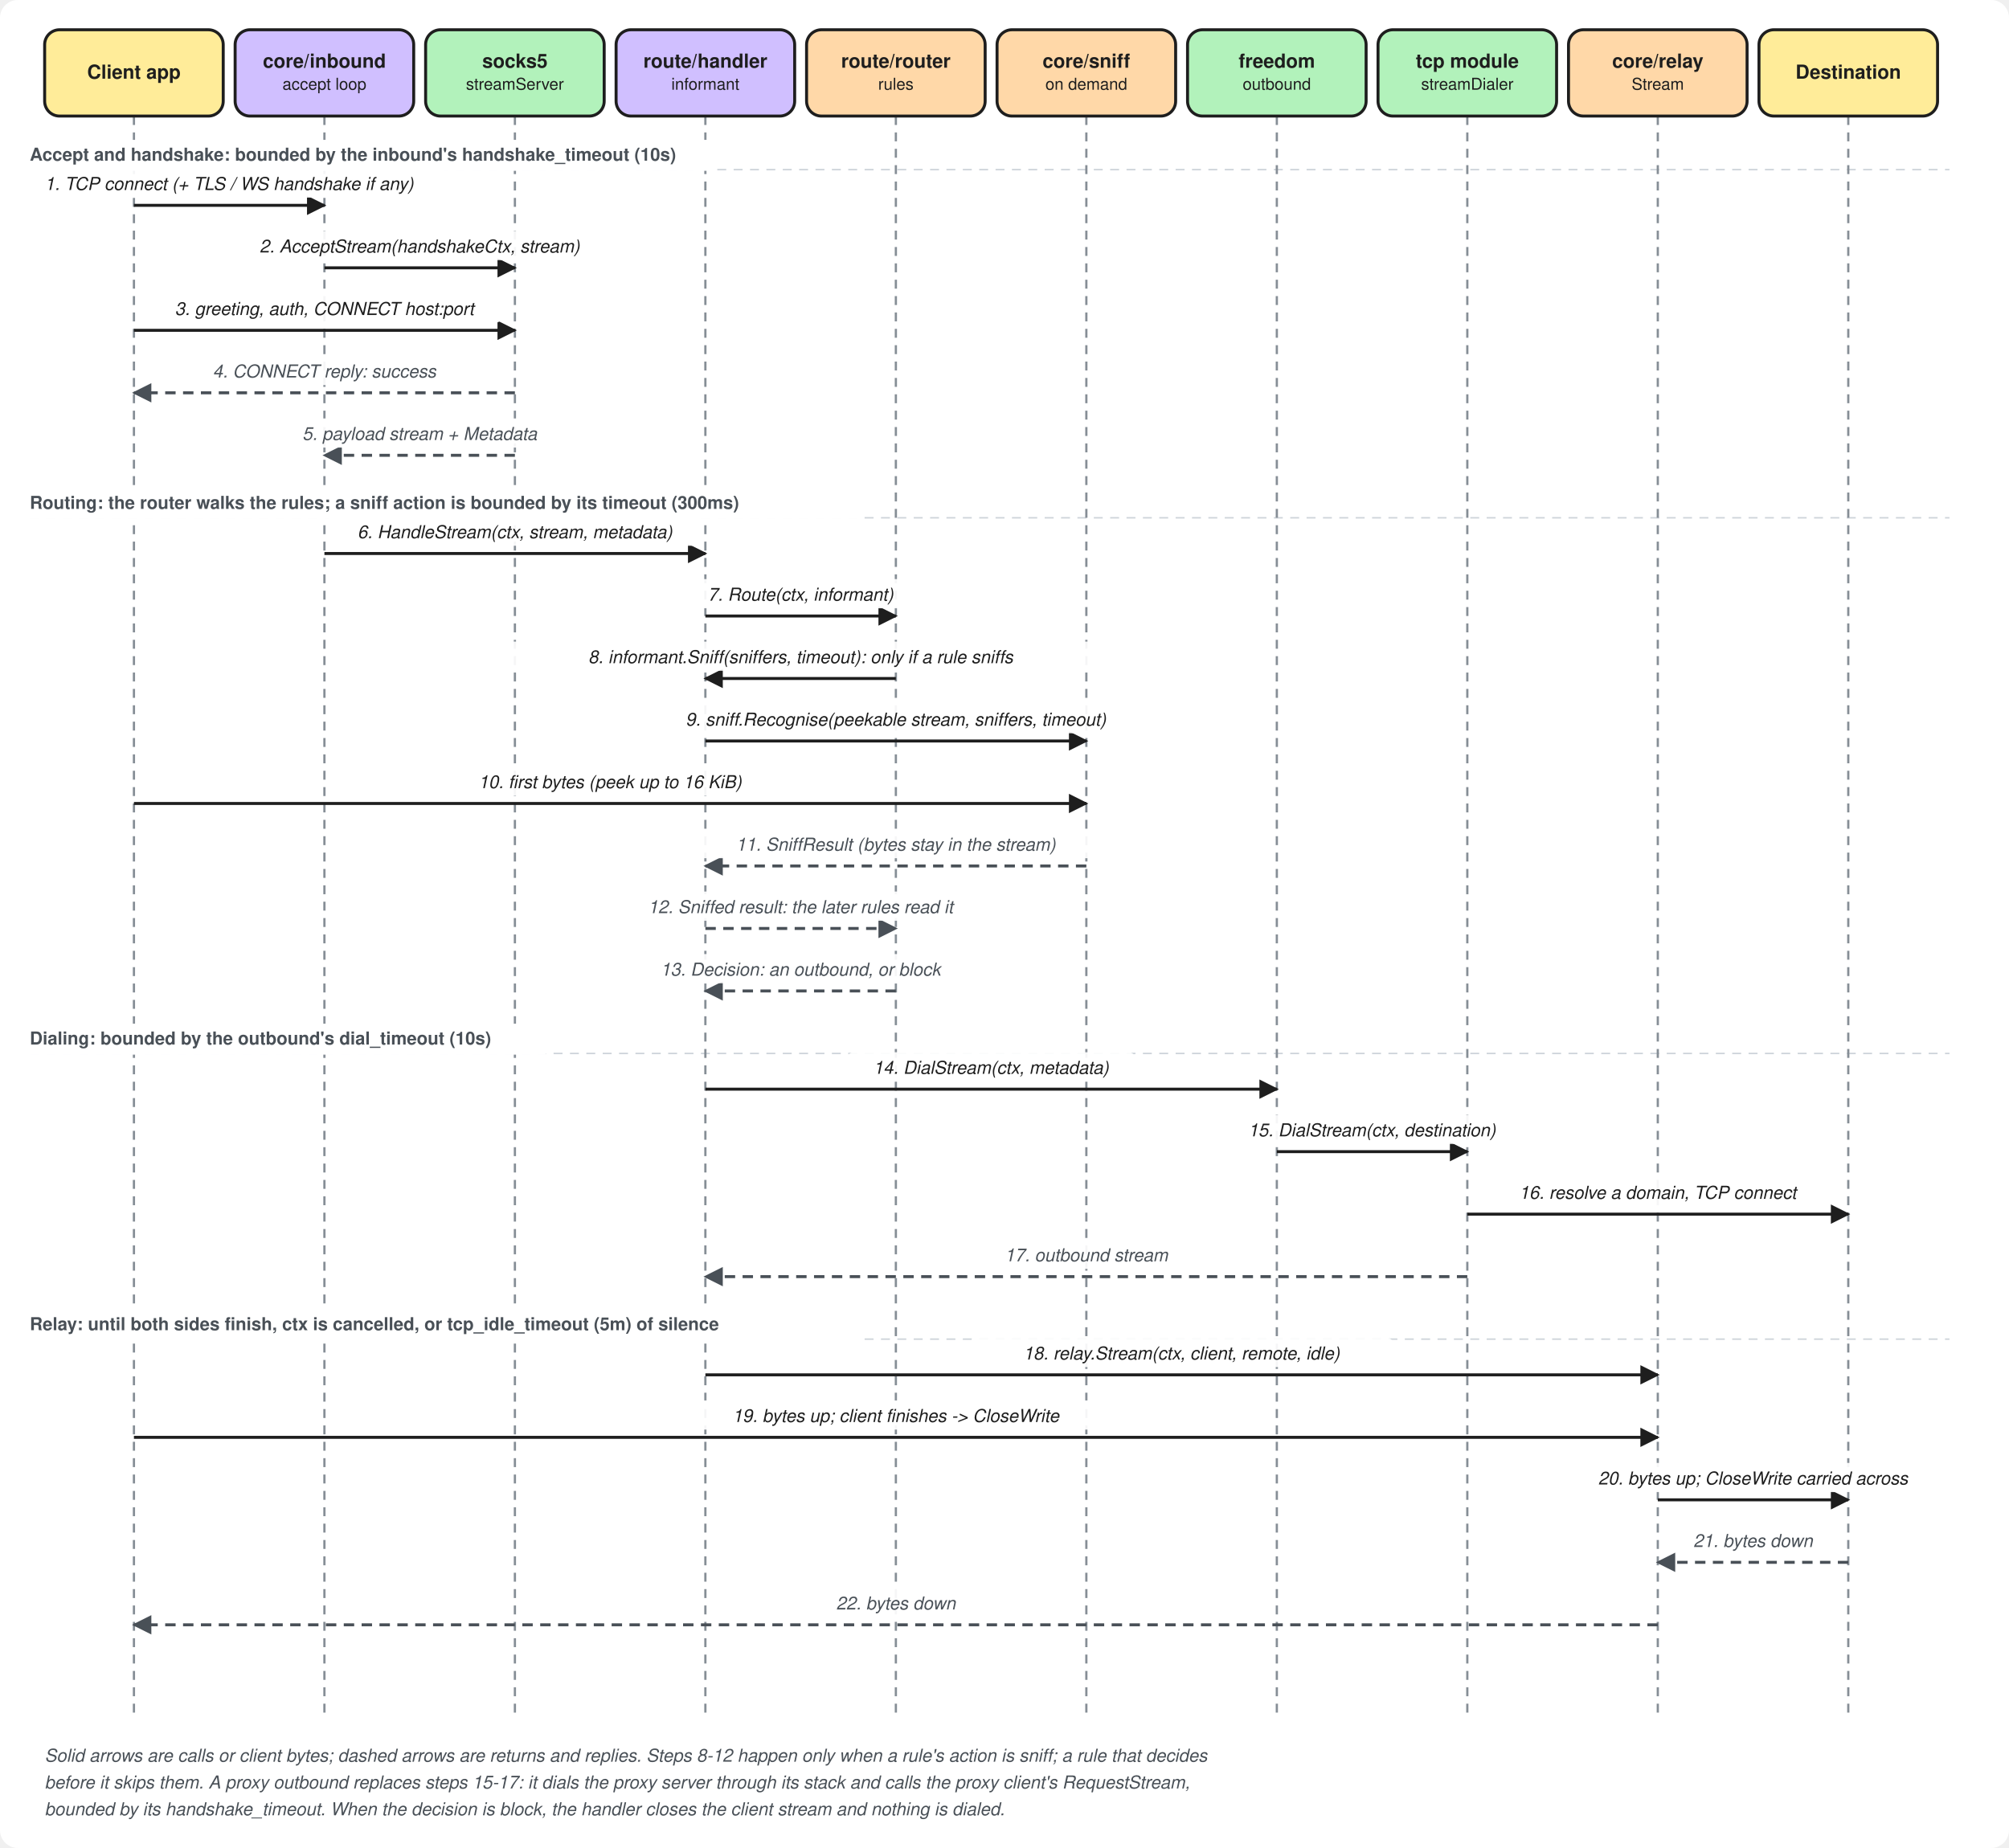
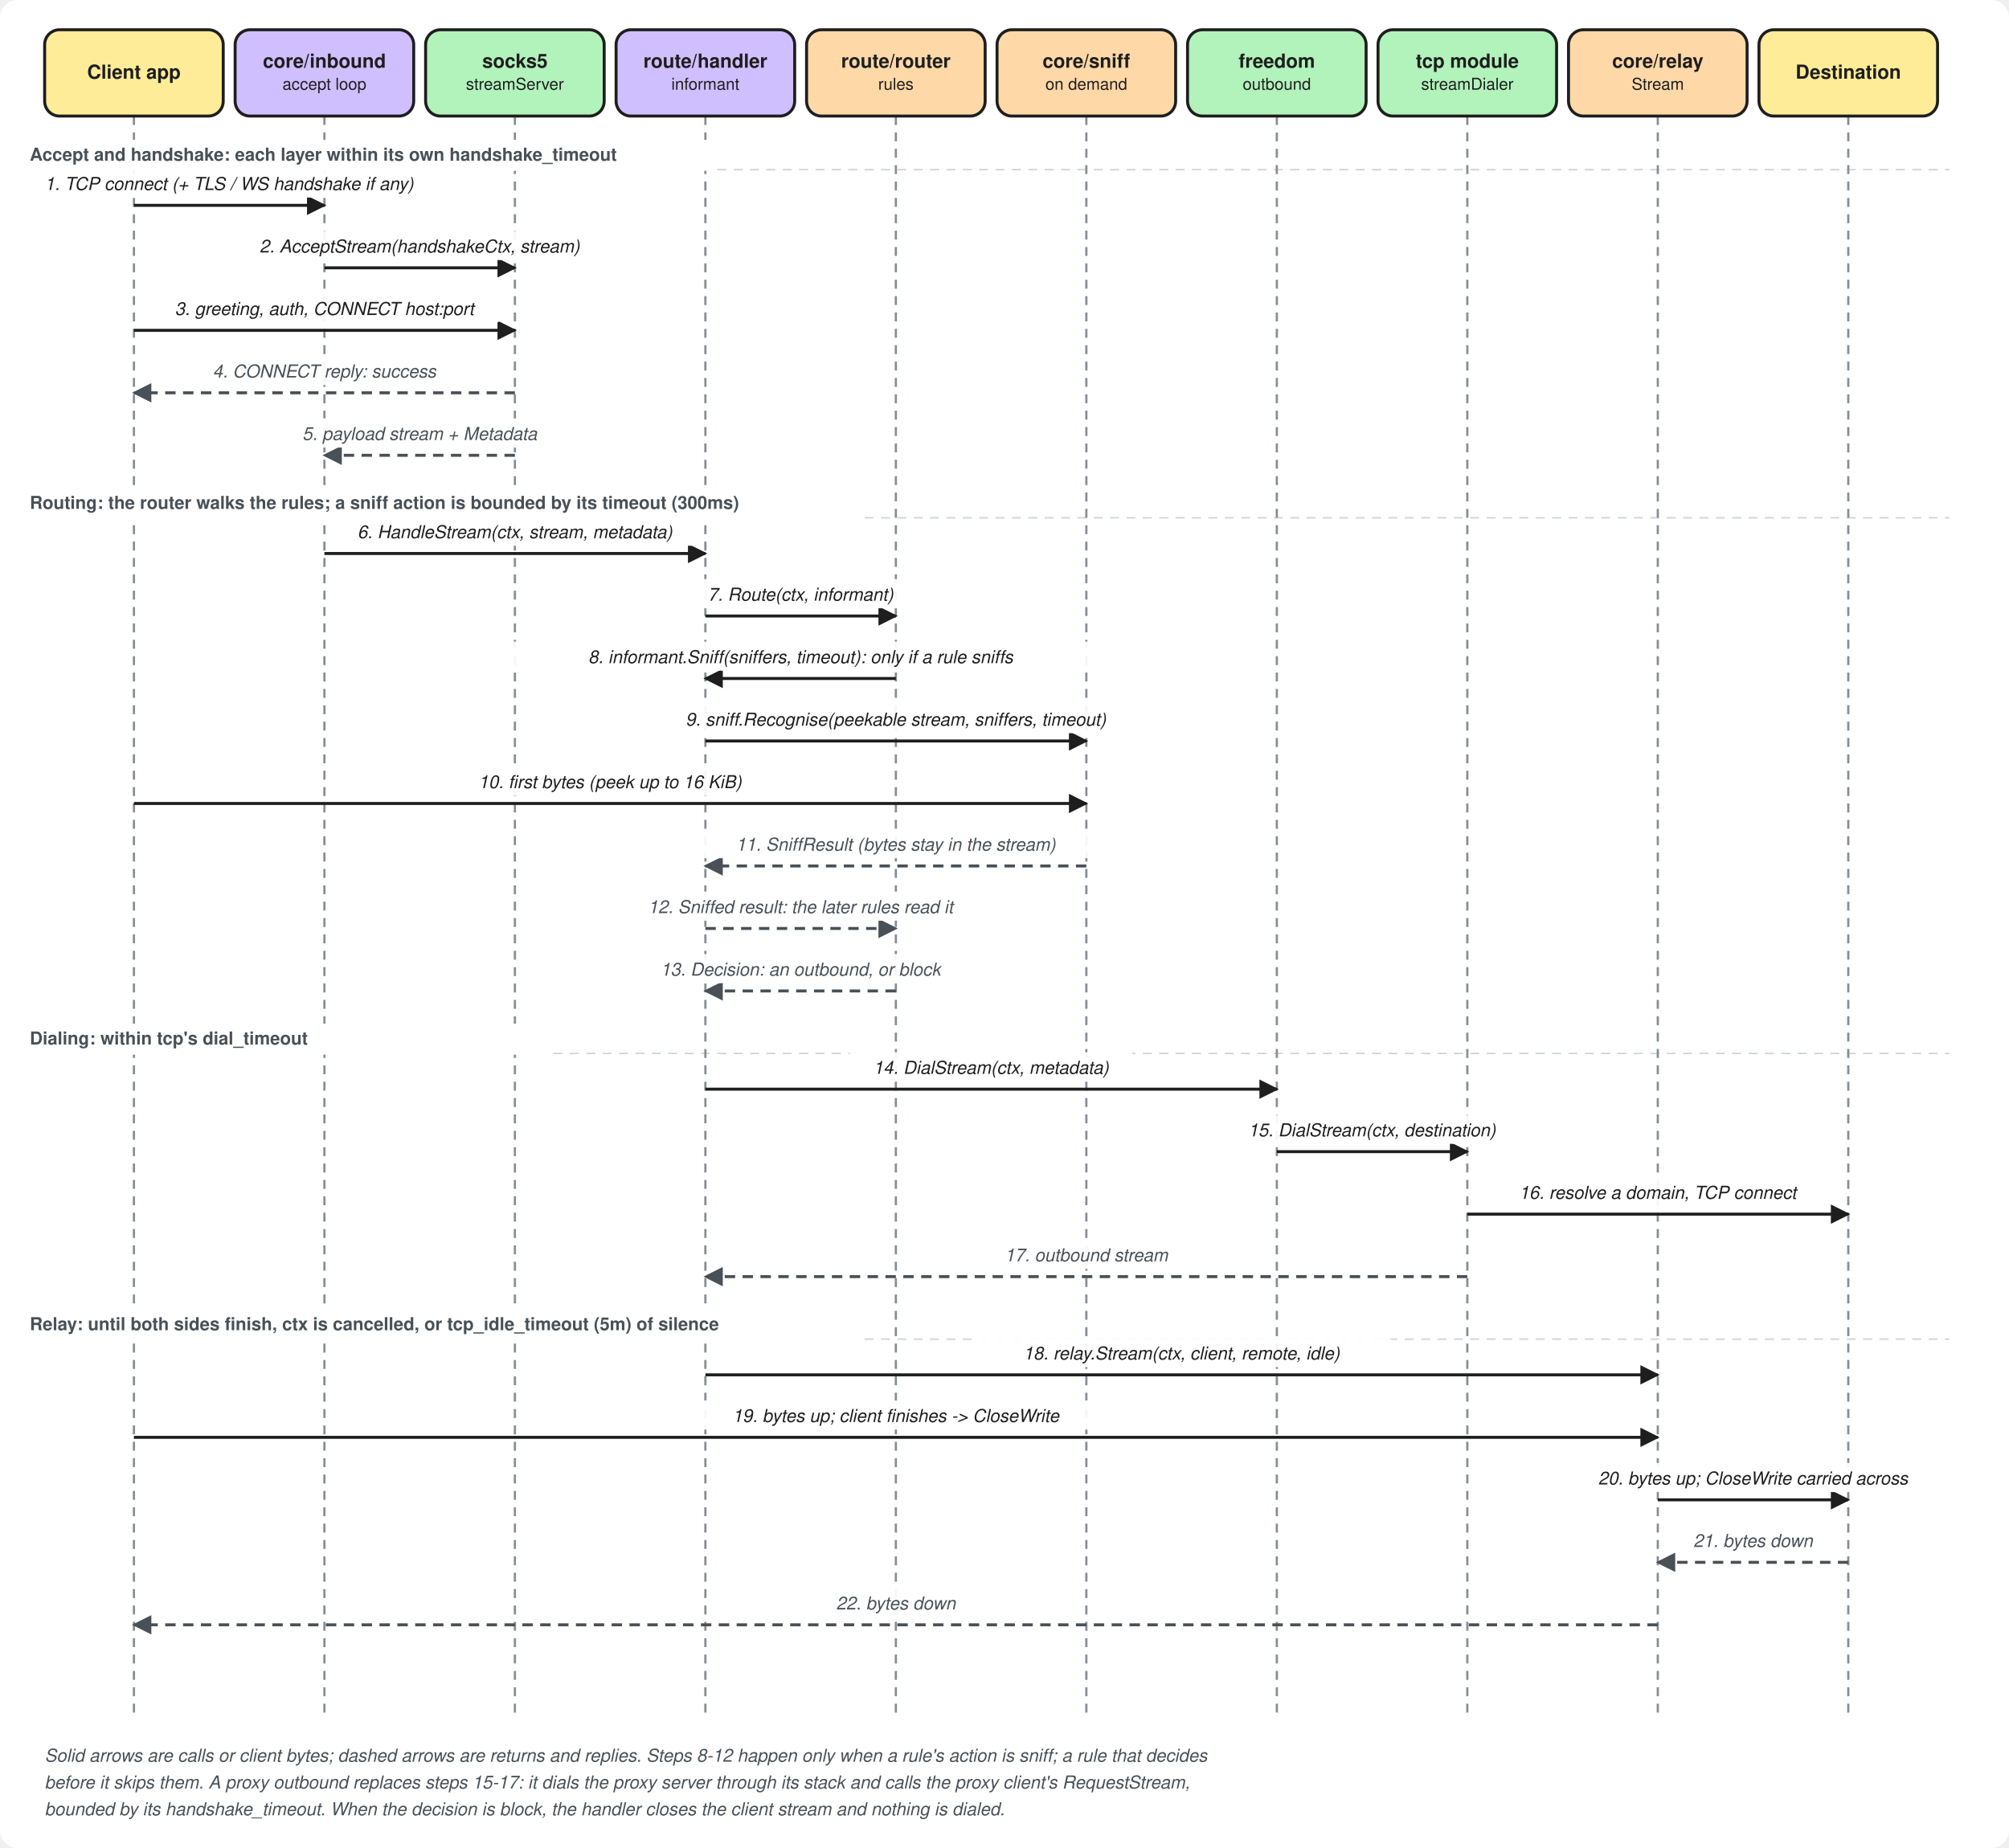
<svg xmlns="http://www.w3.org/2000/svg" viewBox="0 0 1350 1242" width="1350" height="1242" role="img" aria-label="Sequence of one TCP connection through the inbound, the handler, the router and its rules, and the relay">
  <defs>
    <marker id="h0" viewBox="0 0 10 10" refX="9" refY="5" markerUnits="userSpaceOnUse" markerWidth="13" markerHeight="13" orient="auto-start-reverse">
      <path d="M0,0 L10,5 L0,10 z" fill="#1e1e1e" />
    </marker>
    <marker id="h1" viewBox="0 0 10 10" refX="9" refY="5" markerUnits="userSpaceOnUse" markerWidth="13" markerHeight="13" orient="auto-start-reverse">
      <path d="M0,0 L10,5 L0,10 z" fill="#c92a2a" />
    </marker>
    <marker id="h2" viewBox="0 0 10 10" refX="9" refY="5" markerUnits="userSpaceOnUse" markerWidth="13" markerHeight="13" orient="auto-start-reverse">
      <path d="M0,0 L10,5 L0,10 z" fill="#495057" />
    </marker>
  </defs>
  <rect x="0" y="0" width="1350" height="1242" rx="12" fill="#ffffff" />
  <g font-family="Helvetica, Arial, sans-serif" fill="#1e1e1e">
    <polyline points="20,114 1310,114" fill="none" stroke="#ced4da" stroke-width="1" stroke-dasharray="6 5" />
    <polyline points="20,348 1310,348" fill="none" stroke="#ced4da" stroke-width="1" stroke-dasharray="6 5" />
    <polyline points="20,708 1310,708" fill="none" stroke="#ced4da" stroke-width="1" stroke-dasharray="6 5" />
    <polyline points="20,900 1310,900" fill="none" stroke="#ced4da" stroke-width="1" stroke-dasharray="6 5" />
    <polyline points="90,78 90,1154" fill="none" stroke="#868e96" stroke-width="1.5" stroke-dasharray="6 5" />
    <polyline points="218,78 218,1154" fill="none" stroke="#868e96" stroke-width="1.5" stroke-dasharray="6 5" />
    <polyline points="346,78 346,1154" fill="none" stroke="#868e96" stroke-width="1.5" stroke-dasharray="6 5" />
    <polyline points="474,78 474,1154" fill="none" stroke="#868e96" stroke-width="1.5" stroke-dasharray="6 5" />
    <polyline points="602,78 602,1154" fill="none" stroke="#868e96" stroke-width="1.5" stroke-dasharray="6 5" />
    <polyline points="730,78 730,1154" fill="none" stroke="#868e96" stroke-width="1.5" stroke-dasharray="6 5" />
    <polyline points="858,78 858,1154" fill="none" stroke="#868e96" stroke-width="1.5" stroke-dasharray="6 5" />
    <polyline points="986,78 986,1154" fill="none" stroke="#868e96" stroke-width="1.5" stroke-dasharray="6 5" />
    <polyline points="1114,78 1114,1154" fill="none" stroke="#868e96" stroke-width="1.5" stroke-dasharray="6 5" />
    <polyline points="1242,78 1242,1154" fill="none" stroke="#868e96" stroke-width="1.5" stroke-dasharray="6 5" />
    <polyline points="90,138 218,138" fill="none" stroke="#1e1e1e" stroke-width="2" marker-end="url(#h0)" />
    <polyline points="218,180 346,180" fill="none" stroke="#1e1e1e" stroke-width="2" marker-end="url(#h0)" />
    <polyline points="90,222 346,222" fill="none" stroke="#1e1e1e" stroke-width="2" marker-end="url(#h0)" />
    <polyline points="346,264 90,264" fill="none" stroke="#495057" stroke-width="2" stroke-dasharray="7 5" marker-end="url(#h2)" />
    <polyline points="346,306 218,306" fill="none" stroke="#495057" stroke-width="2" stroke-dasharray="7 5" marker-end="url(#h2)" />
    <polyline points="218,372 474,372" fill="none" stroke="#1e1e1e" stroke-width="2" marker-end="url(#h0)" />
    <polyline points="474,414 602,414" fill="none" stroke="#1e1e1e" stroke-width="2" marker-end="url(#h0)" />
    <polyline points="602,456 474,456" fill="none" stroke="#1e1e1e" stroke-width="2" marker-end="url(#h0)" />
    <polyline points="474,498 730,498" fill="none" stroke="#1e1e1e" stroke-width="2" marker-end="url(#h0)" />
    <polyline points="90,540 730,540" fill="none" stroke="#1e1e1e" stroke-width="2" marker-end="url(#h0)" />
    <polyline points="730,582 474,582" fill="none" stroke="#495057" stroke-width="2" stroke-dasharray="7 5" marker-end="url(#h2)" />
    <polyline points="474,624 602,624" fill="none" stroke="#495057" stroke-width="2" stroke-dasharray="7 5" marker-end="url(#h2)" />
    <polyline points="602,666 474,666" fill="none" stroke="#495057" stroke-width="2" stroke-dasharray="7 5" marker-end="url(#h2)" />
    <polyline points="474,732 858,732" fill="none" stroke="#1e1e1e" stroke-width="2" marker-end="url(#h0)" />
    <polyline points="858,774 986,774" fill="none" stroke="#1e1e1e" stroke-width="2" marker-end="url(#h0)" />
    <polyline points="986,816 1242,816" fill="none" stroke="#1e1e1e" stroke-width="2" marker-end="url(#h0)" />
    <polyline points="986,858 474,858" fill="none" stroke="#495057" stroke-width="2" stroke-dasharray="7 5" marker-end="url(#h2)" />
    <polyline points="474,924 1114,924" fill="none" stroke="#1e1e1e" stroke-width="2" marker-end="url(#h0)" />
    <polyline points="90,966 1114,966" fill="none" stroke="#1e1e1e" stroke-width="2" marker-end="url(#h0)" />
    <polyline points="1114,1008 1242,1008" fill="none" stroke="#1e1e1e" stroke-width="2" marker-end="url(#h0)" />
    <polyline points="1242,1050 1114,1050" fill="none" stroke="#495057" stroke-width="2" stroke-dasharray="7 5" marker-end="url(#h2)" />
    <polyline points="1114,1092 90,1092" fill="none" stroke="#495057" stroke-width="2" stroke-dasharray="7 5" marker-end="url(#h2)" />
    <rect x="30" y="20" width="120" height="58" rx="10" fill="#ffec99" stroke="#1e1e1e" stroke-width="2" />
    <text x="90" y="52.9" text-anchor="middle" font-size="13" font-weight="bold">Client app</text>
    <rect x="158" y="20" width="120" height="58" rx="10" fill="#d0bfff" stroke="#1e1e1e" stroke-width="2" />
    <text x="218" y="45.5" text-anchor="middle" font-size="13" font-weight="bold">core/inbound</text>
    <text x="218" y="60.3" text-anchor="middle" font-size="11">accept loop</text>
    <rect x="286" y="20" width="120" height="58" rx="10" fill="#b2f2bb" stroke="#1e1e1e" stroke-width="2" />
    <text x="346" y="45.5" text-anchor="middle" font-size="13" font-weight="bold">socks5</text>
    <text x="346" y="60.3" text-anchor="middle" font-size="11">streamServer</text>
    <rect x="414" y="20" width="120" height="58" rx="10" fill="#d0bfff" stroke="#1e1e1e" stroke-width="2" />
    <text x="474" y="45.5" text-anchor="middle" font-size="13" font-weight="bold">route/handler</text>
    <text x="474" y="60.3" text-anchor="middle" font-size="11">informant</text>
    <rect x="542" y="20" width="120" height="58" rx="10" fill="#ffd8a8" stroke="#1e1e1e" stroke-width="2" />
    <text x="602" y="45.5" text-anchor="middle" font-size="13" font-weight="bold">route/router</text>
    <text x="602" y="60.3" text-anchor="middle" font-size="11">rules</text>
    <rect x="670" y="20" width="120" height="58" rx="10" fill="#ffd8a8" stroke="#1e1e1e" stroke-width="2" />
    <text x="730" y="45.5" text-anchor="middle" font-size="13" font-weight="bold">core/sniff</text>
    <text x="730" y="60.3" text-anchor="middle" font-size="11">on demand</text>
    <rect x="798" y="20" width="120" height="58" rx="10" fill="#b2f2bb" stroke="#1e1e1e" stroke-width="2" />
    <text x="858" y="45.5" text-anchor="middle" font-size="13" font-weight="bold">freedom</text>
    <text x="858" y="60.3" text-anchor="middle" font-size="11">outbound</text>
    <rect x="926" y="20" width="120" height="58" rx="10" fill="#b2f2bb" stroke="#1e1e1e" stroke-width="2" />
    <text x="986" y="45.5" text-anchor="middle" font-size="13" font-weight="bold">tcp module</text>
    <text x="986" y="60.3" text-anchor="middle" font-size="11">streamDialer</text>
    <rect x="1054" y="20" width="120" height="58" rx="10" fill="#ffd8a8" stroke="#1e1e1e" stroke-width="2" />
    <text x="1114" y="45.5" text-anchor="middle" font-size="13" font-weight="bold">core/relay</text>
    <text x="1114" y="60.3" text-anchor="middle" font-size="11">Stream</text>
    <rect x="1182" y="20" width="120" height="58" rx="10" fill="#ffec99" stroke="#1e1e1e" stroke-width="2" />
    <text x="1242" y="52.9" text-anchor="middle" font-size="13" font-weight="bold">Destination</text>
    <rect x="15" y="94" width="466" height="20.8" rx="4" fill="#ffffff" />
-     <text x="20" y="108" text-anchor="start" font-size="12" font-weight="bold" fill="#495057">Accept and handshake: bounded by the inbound's handshake_timeout (10s)</text>
+     <text x="20" y="108" text-anchor="start" font-size="12" font-weight="bold" fill="#495057">Accept and handshake: each layer within its own handshake_timeout</text>
    <rect x="15" y="328" width="565" height="20.8" rx="4" fill="#ffffff" />
    <text x="20" y="342" text-anchor="start" font-size="12" font-weight="bold" fill="#495057">Routing: the router walks the rules; a sniff action is bounded by its timeout (300ms)</text>
    <rect x="15" y="688" width="353.8" height="20.8" rx="4" fill="#ffffff" />
-     <text x="20" y="702" text-anchor="start" font-size="12" font-weight="bold" fill="#495057">Dialing: bounded by the outbound's dial_timeout (10s)</text>
+     <text x="20" y="702" text-anchor="start" font-size="12" font-weight="bold" fill="#495057">Dialing: within tcp's dial_timeout</text>
    <rect x="15" y="880" width="565" height="20.8" rx="4" fill="#ffffff" />
    <text x="20" y="894" text-anchor="start" font-size="12" font-weight="bold" fill="#495057">Relay: until both sides finish, ctx is cancelled, or tcp_idle_timeout (5m) of silence</text>
    <rect x="8.6" y="113.2" width="290.9" height="19.6" rx="4" fill="#ffffff" opacity="0.92" />
    <text x="154" y="127.7" text-anchor="middle" font-size="12" font-style="italic" fill="#1e1e1e">1. TCP connect (+ TLS / WS handshake if any)</text>
    <rect x="159.4" y="155.2" width="245.2" height="19.6" rx="4" fill="#ffffff" opacity="0.92" />
    <text x="282" y="169.7" text-anchor="middle" font-size="12" font-style="italic" fill="#1e1e1e">2. AcceptStream(handshakeCtx, stream)</text>
    <rect x="98.6" y="197.2" width="238.7" height="19.6" rx="4" fill="#ffffff" opacity="0.92" />
    <text x="218" y="211.7" text-anchor="middle" font-size="12" font-style="italic" fill="#1e1e1e">3. greeting, auth, CONNECT host:port</text>
    <rect x="134.5" y="239.2" width="167" height="19.6" rx="4" fill="#ffffff" opacity="0.92" />
    <text x="218" y="253.7" text-anchor="middle" font-size="12" font-style="italic" fill="#495057">4. CONNECT reply: success</text>
    <rect x="188.7" y="281.2" width="186.6" height="19.6" rx="4" fill="#ffffff" opacity="0.92" />
    <text x="282" y="295.7" text-anchor="middle" font-size="12" font-style="italic" fill="#495057">5. payload stream + Metadata</text>
    <rect x="220.1" y="347.2" width="251.8" height="19.6" rx="4" fill="#ffffff" opacity="0.92" />
    <text x="346" y="361.7" text-anchor="middle" font-size="12" font-style="italic" fill="#1e1e1e">6. HandleStream(ctx, stream, metadata)</text>
    <rect x="457.8" y="389.2" width="160.5" height="19.6" rx="4" fill="#ffffff" opacity="0.92" />
    <text x="538" y="403.7" text-anchor="middle" font-size="12" font-style="italic" fill="#1e1e1e">7. Route(ctx, informant)</text>
    <rect x="340.4" y="431.2" width="395.2" height="19.6" rx="4" fill="#ffffff" opacity="0.92" />
    <text x="538" y="445.7" text-anchor="middle" font-size="12" font-style="italic" fill="#1e1e1e">8. informant.Sniff(sniffers, timeout): only if a rule sniffs</text>
    <rect x="424" y="473.2" width="356.1" height="19.6" rx="4" fill="#ffffff" opacity="0.92" />
    <text x="602" y="487.7" text-anchor="middle" font-size="12" font-style="italic" fill="#1e1e1e">9. sniff.Recognise(peekable stream, sniffers, timeout)</text>
    <rect x="293.9" y="515.2" width="232.2" height="19.6" rx="4" fill="#ffffff" opacity="0.92" />
    <text x="410" y="529.7" text-anchor="middle" font-size="12" font-style="italic" fill="#1e1e1e">10. first bytes (peek up to 16 KiB)</text>
    <rect x="463.1" y="557.2" width="277.8" height="19.6" rx="4" fill="#ffffff" opacity="0.92" />
    <text x="602" y="571.7" text-anchor="middle" font-size="12" font-style="italic" fill="#495057">11. SniffResult (bytes stay in the stream)</text>
    <rect x="395.8" y="599.2" width="284.4" height="19.6" rx="4" fill="#ffffff" opacity="0.92" />
    <text x="538" y="613.7" text-anchor="middle" font-size="12" font-style="italic" fill="#495057">12. Sniffed result: the later rules read it</text>
    <rect x="421.9" y="641.2" width="232.2" height="19.6" rx="4" fill="#ffffff" opacity="0.92" />
    <text x="538" y="655.7" text-anchor="middle" font-size="12" font-style="italic" fill="#495057">13. Decision: an outbound, or block</text>
    <rect x="569.5" y="707.2" width="193.1" height="19.6" rx="4" fill="#ffffff" opacity="0.92" />
    <text x="666" y="721.7" text-anchor="middle" font-size="12" font-style="italic" fill="#1e1e1e">14. DialStream(ctx, metadata)</text>
    <rect x="815.7" y="749.2" width="212.6" height="19.6" rx="4" fill="#ffffff" opacity="0.92" />
    <text x="922" y="763.7" text-anchor="middle" font-size="12" font-style="italic" fill="#1e1e1e">15. DialStream(ctx, destination)</text>
    <rect x="1004.4" y="791.2" width="219.2" height="19.6" rx="4" fill="#ffffff" opacity="0.92" />
    <text x="1114" y="805.7" text-anchor="middle" font-size="12" font-style="italic" fill="#1e1e1e">16. resolve a domain, TCP connect</text>
    <rect x="666.1" y="833.2" width="127.9" height="19.6" rx="4" fill="#ffffff" opacity="0.92" />
    <text x="730" y="847.7" text-anchor="middle" font-size="12" font-style="italic" fill="#495057">17. outbound stream</text>
    <rect x="651.8" y="899.2" width="284.4" height="19.6" rx="4" fill="#ffffff" opacity="0.92" />
    <text x="794" y="913.7" text-anchor="middle" font-size="12" font-style="italic" fill="#1e1e1e">18. relay.Stream(ctx, client, remote, idle)</text>
    <rect x="459.8" y="941.2" width="284.4" height="19.6" rx="4" fill="#ffffff" opacity="0.92" />
    <text x="602" y="955.7" text-anchor="middle" font-size="12" font-style="italic" fill="#1e1e1e">19. bytes up; client finishes -&gt; CloseWrite</text>
    <rect x="1048.9" y="983.2" width="258.3" height="19.6" rx="4" fill="#ffffff" opacity="0.92" />
    <text x="1178" y="997.7" text-anchor="middle" font-size="12" font-style="italic" fill="#1e1e1e">20. bytes up; CloseWrite carried across</text>
    <rect x="1130.4" y="1025.2" width="95.3" height="19.6" rx="4" fill="#ffffff" opacity="0.92" />
    <text x="1178" y="1039.7" text-anchor="middle" font-size="12" font-style="italic" fill="#495057">21. bytes down</text>
    <rect x="554.4" y="1067.2" width="95.3" height="19.6" rx="4" fill="#ffffff" opacity="0.92" />
    <text x="602" y="1081.7" text-anchor="middle" font-size="12" font-style="italic" fill="#495057">22. bytes down</text>
    <text x="30" y="1184" text-anchor="start" font-size="12" font-style="italic" fill="#495057">Solid arrows are calls or client bytes; dashed arrows are returns and replies. Steps 8-12 happen only when a rule's action is sniff; a rule that decides</text>
    <text x="30" y="1202" text-anchor="start" font-size="12" font-style="italic" fill="#495057">before it skips them. A proxy outbound replaces steps 15-17: it dials the proxy server through its stack and calls the proxy client's RequestStream,</text>
    <text x="30" y="1220" text-anchor="start" font-size="12" font-style="italic" fill="#495057">bounded by its handshake_timeout. When the decision is block, the handler closes the client stream and nothing is dialed.</text>
  </g>
</svg>
